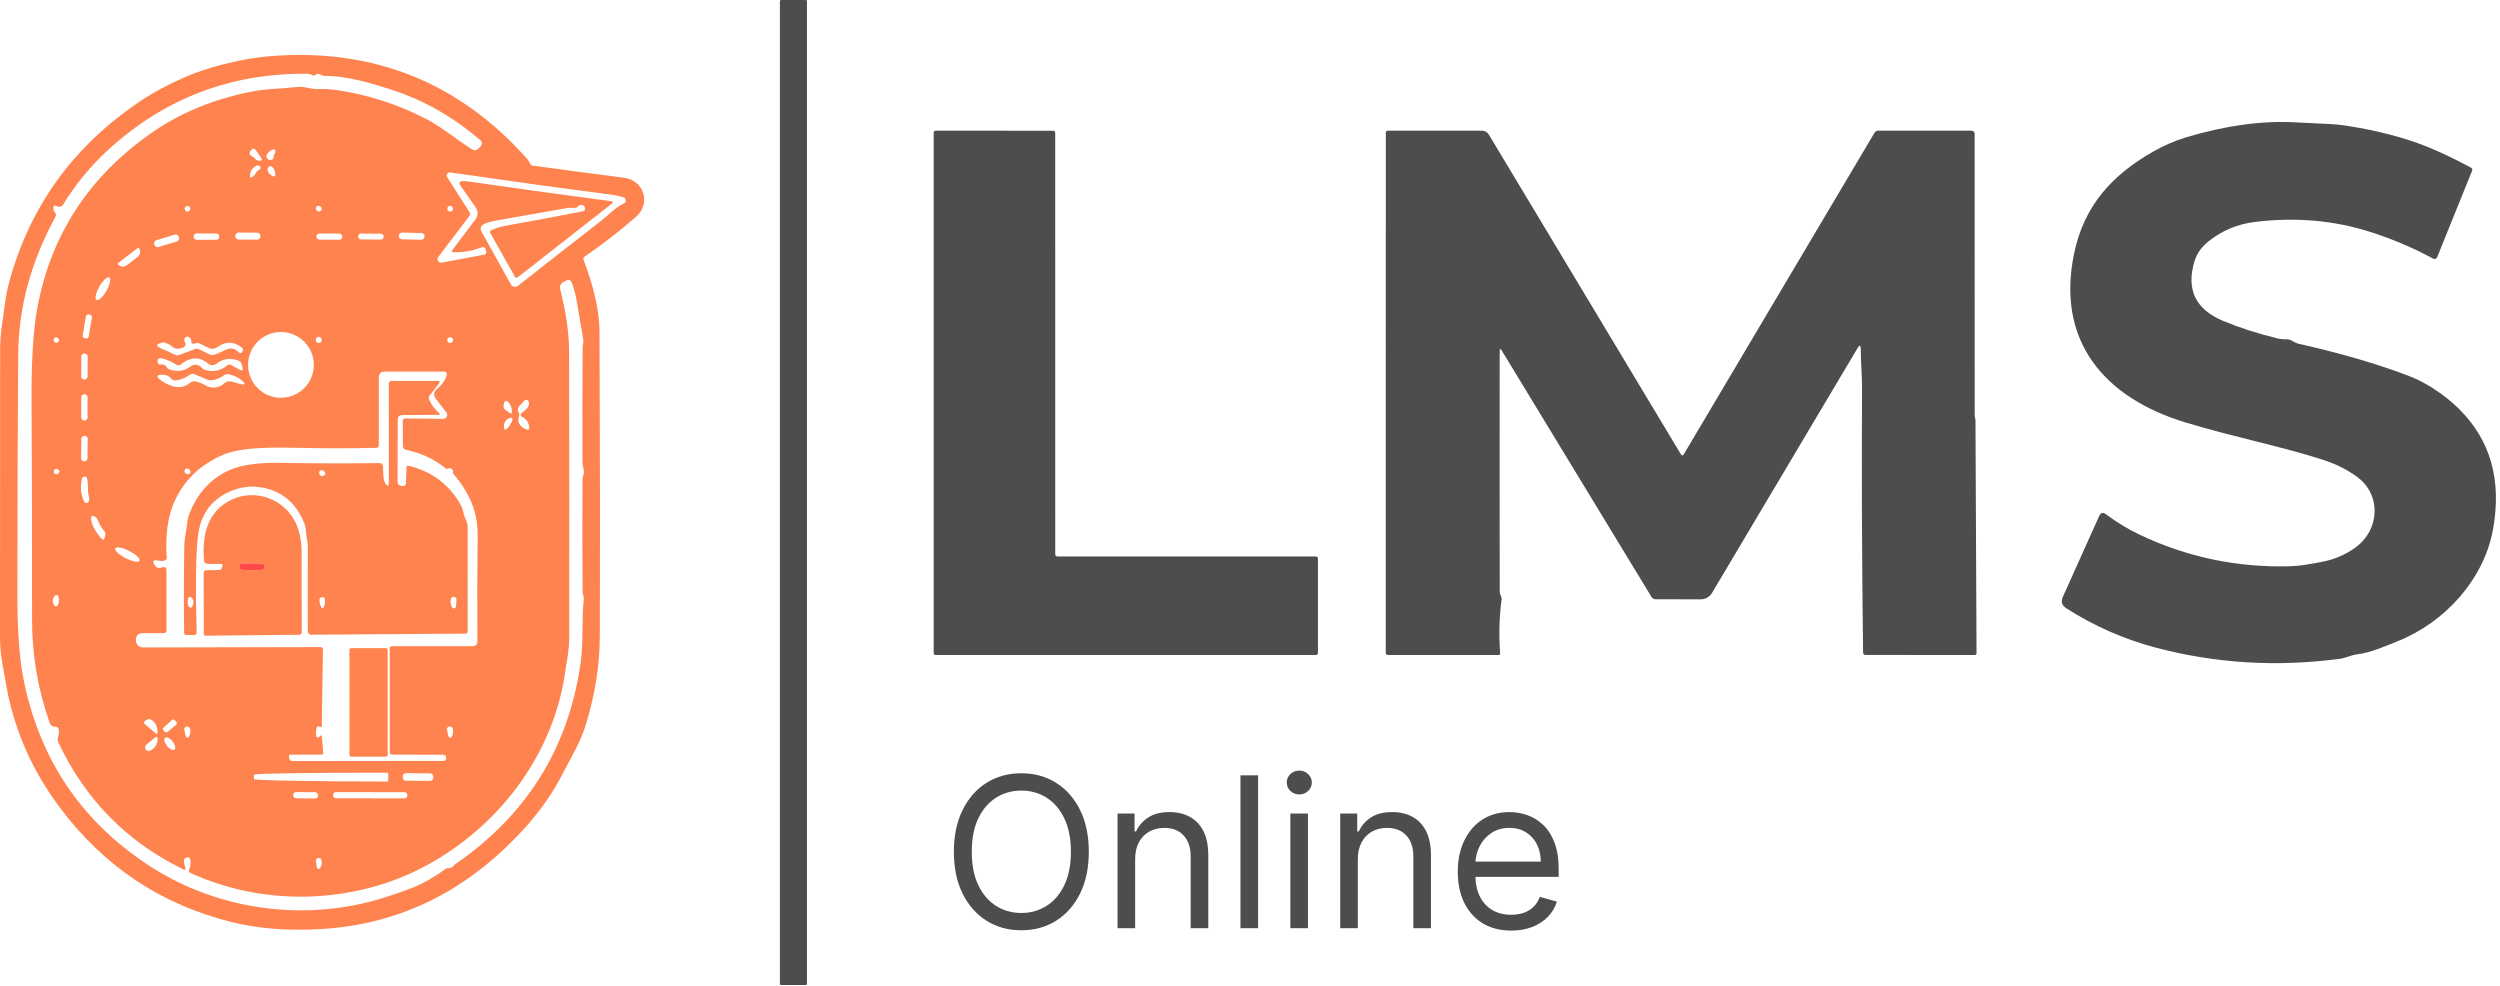
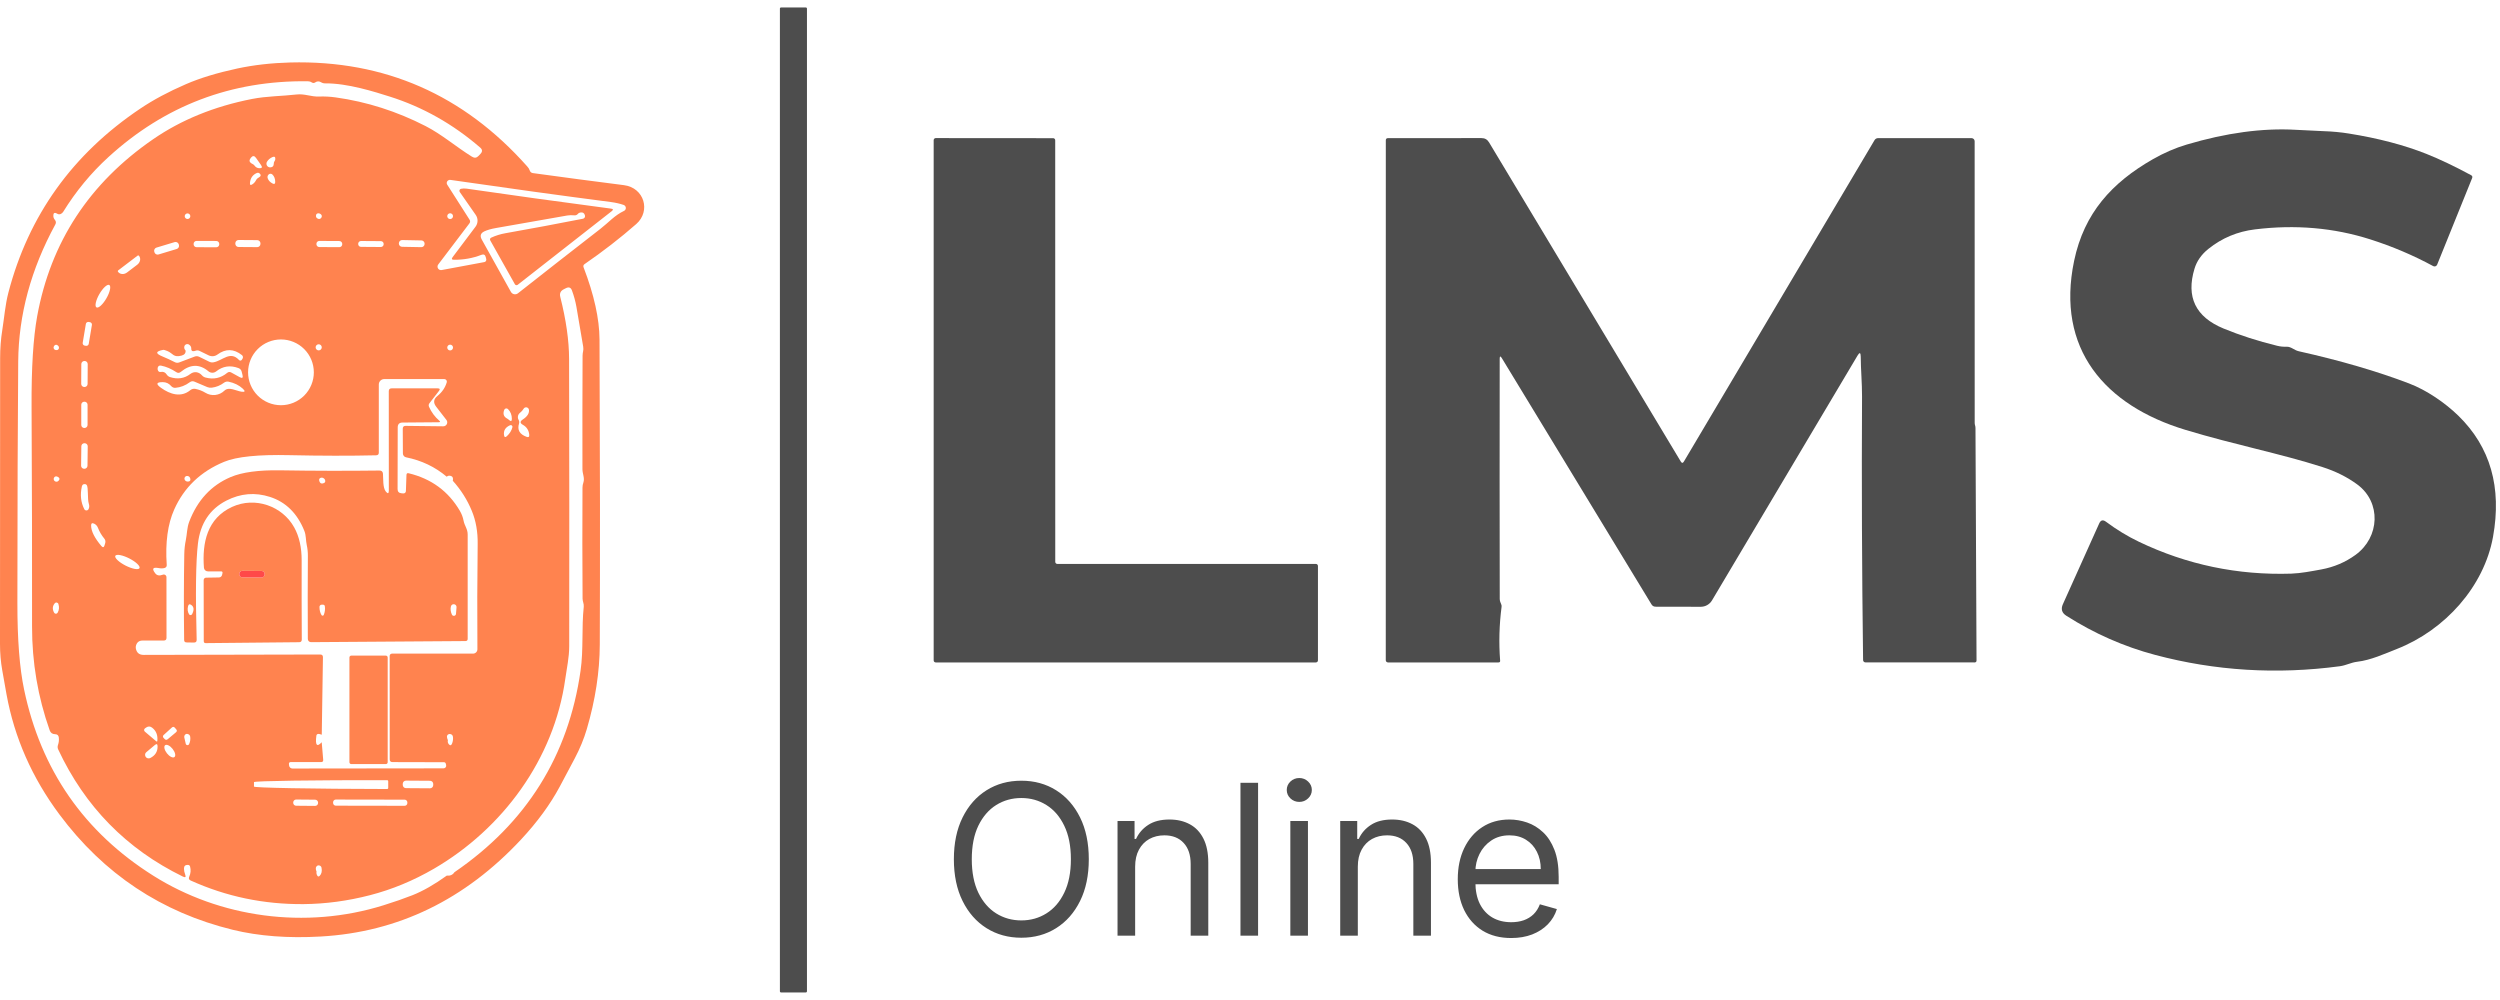
- <svg xmlns="http://www.w3.org/2000/svg" width="571" height="225" viewBox="0 0 571 225" fill="none">
+ <svg xmlns="http://www.w3.org/2000/svg" width="90" height="36" viewBox="0 0 571 225" fill="none">
  <path d="M184.04 0H178.4C178.251 0 178.13 0.121 178.13 0.27V224.71C178.13 224.859 178.251 224.98 178.4 224.98H184.04C184.189 224.98 184.31 224.859 184.31 224.71V0.27C184.31 0.121 184.189 0 184.04 0Z" fill="#4D4D4D" />
  <path d="M133.29 59.36C135.69 65.627 136.903 71.117 136.93 75.83C137.05 102.95 137.07 126.19 136.99 145.55C136.963 151.757 135.977 158.177 134.03 164.81C133.377 167.037 132.453 169.28 131.26 171.54C130.113 173.714 128.98 175.847 127.86 177.94C125.673 182.02 122.73 186.047 119.03 190.02C106.183 203.8 90.93 211.194 73.27 212.2C65.817 212.627 59.12 212.117 53.18 210.67C36.893 206.684 23.693 197.904 13.58 184.33C7.327 175.937 3.297 166.794 1.49 156.9C1.157 155.054 0.83 153.214 0.51 151.38C0.17 149.447 0 147.437 0 145.35C0.013 125.484 0.023 103.744 0.03 80.13C0.03 77.87 0.193 75.727 0.52 73.7C0.98 70.81 1.18 67.95 1.92 65.12C6.533 47.487 16.577 33.48 32.05 23.1C35.023 21.1 38.5 19.24 42.48 17.52C45.673 16.134 49.573 14.944 54.18 13.95C57.947 13.143 61.983 12.684 66.29 12.57C87.83 12.024 105.87 19.933 120.41 36.3C120.75 36.68 120.84 36.83 121.02 37.3C121.071 37.439 121.16 37.562 121.276 37.655C121.392 37.749 121.532 37.809 121.68 37.83C128.793 38.81 135.737 39.73 142.51 40.59C147.14 41.18 148.7 46.5 145.32 49.47C141.66 52.677 137.727 55.727 133.52 58.62C133.247 58.807 133.17 59.053 133.29 59.36ZM102.06 198.28C102.82 198.374 103.397 198.12 103.79 197.52C120.223 186.274 129.827 170.934 132.6 151.5C133.3 146.61 132.81 141.71 133.33 136.87C133.4 136.17 133.07 135.73 133.06 135.03C133 126.584 132.993 118.14 133.04 109.7C133.04 109.28 133.11 108.877 133.25 108.49C133.59 107.48 133.03 106.53 133.03 105.45C133.01 97.263 133.02 88.62 133.06 79.52C133.06 78.7 133.35 78.34 133.2 77.47C132.72 74.61 132.203 71.573 131.65 68.36C131.43 67.114 131.09 65.87 130.63 64.63C130.383 63.97 129.94 63.794 129.3 64.1L128.8 64.35C128.04 64.717 127.763 65.31 127.97 66.13C129.297 71.364 129.967 76.073 129.98 80.26C130.033 103.12 130.043 125.01 130.01 145.93C130 148.51 129.46 150.84 129.11 153.36C126.54 171.78 114.7 187.64 99.14 196.7C94.42 199.44 89.543 201.46 84.51 202.76C79.437 204.074 74.373 204.754 69.32 204.8C60.253 204.874 51.663 203.077 43.55 199.41C43.15 199.23 43.04 198.94 43.22 198.54C43.56 197.78 43.627 197.014 43.42 196.24C43.353 195.98 43.187 195.847 42.92 195.84C42.307 195.827 42.007 196.117 42.02 196.71C42.027 197.157 42.117 197.597 42.29 198.03C42.523 198.637 42.35 198.797 41.77 198.51C28.89 192.217 19.393 182.53 13.28 169.45C13.139 169.142 13.124 168.787 13.24 168.46C13.44 167.9 13.503 167.327 13.43 166.74C13.37 166.247 13.09 165.997 12.59 165.99C11.97 165.984 11.557 165.69 11.35 165.11C8.65 157.477 7.307 149.567 7.32 141.38C7.34 126.034 7.303 109.294 7.21 91.16C7.163 82.38 7.59 75.504 8.49 70.53C11.577 53.603 20.403 40.127 34.97 30.1C41.41 25.667 48.93 22.604 57.53 20.91C60.93 20.24 64.38 20.27 67.75 19.88C69.57 19.67 71.04 20.42 72.85 20.35C74.123 20.303 75.403 20.37 76.69 20.55C83.79 21.544 90.623 23.724 97.19 27.09C100.89 28.98 104.19 31.85 107.8 34.09C108.367 34.444 108.873 34.377 109.32 33.89L109.76 33.42C110.22 32.927 110.197 32.46 109.69 32.02C103.463 26.634 96.573 22.747 89.02 20.36C85.59 19.28 79.41 17.29 74.25 17.34C73.923 17.347 73.62 17.264 73.34 17.09C72.873 16.817 72.433 16.823 72.02 17.11C71.753 17.297 71.483 17.303 71.21 17.13C70.937 16.95 70.643 16.86 70.33 16.86C52.837 16.64 37.65 22.41 24.77 34.17C20.777 37.817 17.327 41.993 14.42 46.7C14.28 46.927 14.08 47.09 13.82 47.19C13.567 47.29 13.313 47.264 13.06 47.11C12.453 46.75 12.16 46.923 12.18 47.63C12.193 47.957 12.313 48.254 12.54 48.52C12.807 48.847 12.84 49.194 12.64 49.56C7.073 59.78 4.247 70.207 4.16 80.84C4.047 94.207 3.983 112.61 3.97 136.05C3.963 144.324 4.473 150.9 5.5 155.78C9.353 174.174 19.197 188.354 35.03 198.32C50.16 207.85 69.71 210.66 87.61 205.06C90.09 204.287 92.293 203.52 94.22 202.76C96.607 201.814 99.22 200.32 102.06 198.28ZM58.13 36.12C58.397 36.487 58.747 36.687 59.18 36.72C59.847 36.76 59.987 36.51 59.6 35.97L58.47 34.36C58.103 33.84 57.717 33.827 57.31 34.32C57.217 34.427 57.14 34.547 57.08 34.68C56.94 34.967 56.98 35.217 57.2 35.43C57.333 35.563 57.49 35.67 57.67 35.75C57.853 35.829 58.013 35.957 58.13 36.12ZM62.7 35.12C62.807 34.974 62.867 34.817 62.88 34.65C62.913 34.137 62.693 33.98 62.22 34.18C61.68 34.42 61.267 34.773 60.98 35.24C60.901 35.371 60.857 35.521 60.855 35.674C60.853 35.828 60.892 35.978 60.968 36.111C61.044 36.243 61.154 36.352 61.286 36.425C61.418 36.499 61.568 36.535 61.72 36.53C62.26 36.517 62.533 36.21 62.54 35.61C62.54 35.435 62.596 35.263 62.7 35.12ZM58.88 38.99L59.23 38.76C59.623 38.514 59.647 38.233 59.3 37.92C59.1 37.747 58.88 37.714 58.64 37.82C57.74 38.214 57.227 38.93 57.1 39.97C57.02 40.577 57.23 40.7 57.73 40.34C58.063 40.1 58.323 39.787 58.51 39.4C58.595 39.23 58.723 39.088 58.88 38.99ZM61.14 39.01C61.307 39.51 61.677 39.91 62.25 40.21C62.657 40.423 62.86 40.303 62.86 39.85C62.86 39.137 62.643 38.57 62.21 38.15C62.151 38.094 62.081 38.051 62.005 38.021C61.929 37.992 61.849 37.978 61.768 37.98C61.687 37.982 61.608 38 61.534 38.032C61.461 38.065 61.395 38.112 61.34 38.17C61.107 38.417 61.04 38.697 61.14 39.01ZM103.38 57.03L108.61 50.08C108.9 49.693 109.062 49.224 109.071 48.741C109.08 48.258 108.936 47.786 108.66 47.39L105.01 42.15C104.965 42.087 104.937 42.014 104.927 41.937C104.918 41.861 104.927 41.782 104.955 41.71C104.982 41.638 105.028 41.574 105.086 41.523C105.145 41.473 105.215 41.437 105.29 41.42C105.703 41.334 106.137 41.324 106.59 41.39C116.477 42.83 127.467 44.35 139.56 45.95C140.067 46.017 140.12 46.21 139.72 46.53L118.24 63.35C118.191 63.388 118.134 63.415 118.074 63.43C118.014 63.444 117.951 63.445 117.89 63.432C117.829 63.42 117.772 63.395 117.722 63.358C117.672 63.321 117.63 63.274 117.6 63.22L111.97 53.2C111.941 53.147 111.923 53.089 111.918 53.029C111.912 52.969 111.919 52.909 111.938 52.852C111.957 52.795 111.987 52.742 112.027 52.697C112.067 52.652 112.115 52.616 112.17 52.59C113.21 52.11 114.297 51.77 115.43 51.57C121.337 50.523 127.24 49.42 133.14 48.26C133.269 48.234 133.386 48.166 133.473 48.067C133.56 47.967 133.612 47.842 133.62 47.71C133.62 47.623 133.61 47.537 133.59 47.45C133.443 46.964 133.12 46.754 132.62 46.82C132.36 46.853 132.15 46.964 131.99 47.15C131.77 47.41 131.49 47.52 131.15 47.48C130.563 47.427 130.033 47.44 129.56 47.52C124.533 48.407 119.127 49.357 113.34 50.37C112.2 50.57 111.297 50.827 110.63 51.14C109.77 51.547 109.57 52.167 110.03 53L116.69 64.96C116.765 65.097 116.87 65.216 116.996 65.308C117.121 65.401 117.266 65.465 117.419 65.497C117.572 65.528 117.73 65.526 117.882 65.49C118.034 65.454 118.177 65.386 118.3 65.29C124.493 60.41 130.773 55.5 137.14 50.56C138.99 49.13 140.35 47.5 142.52 46.47C142.653 46.41 142.764 46.312 142.839 46.187C142.914 46.063 142.951 45.919 142.943 45.773C142.935 45.627 142.885 45.486 142.797 45.368C142.709 45.25 142.588 45.16 142.45 45.11C141.55 44.803 140.587 44.584 139.56 44.45C127.92 42.937 115.693 41.25 102.88 39.39C102.742 39.37 102.601 39.388 102.473 39.444C102.345 39.499 102.235 39.589 102.157 39.703C102.079 39.816 102.036 39.949 102.033 40.085C102.03 40.221 102.067 40.355 102.14 40.47L107.23 48.45C107.43 48.757 107.42 49.053 107.2 49.34L100.09 58.71C99.993 58.839 99.937 58.993 99.929 59.154C99.921 59.315 99.962 59.474 100.046 59.612C100.131 59.749 100.254 59.857 100.401 59.923C100.548 59.989 100.712 60.009 100.87 59.98L110.63 58.16C110.702 58.146 110.771 58.118 110.832 58.076C110.893 58.035 110.945 57.981 110.985 57.919C111.025 57.856 111.052 57.786 111.065 57.712C111.078 57.639 111.076 57.563 111.06 57.49L110.95 57.04C110.817 56.48 110.48 56.303 109.94 56.51C107.967 57.277 105.88 57.65 103.68 57.63C103.18 57.63 103.08 57.43 103.38 57.03ZM72.19 47.41C72.103 47.783 72.227 48.057 72.56 48.23C72.9 48.404 73.18 48.33 73.4 48.01C73.478 47.897 73.513 47.759 73.499 47.623C73.484 47.487 73.421 47.361 73.32 47.27C73.133 47.097 72.917 47.014 72.67 47.02C72.556 47.024 72.446 47.064 72.359 47.135C72.272 47.206 72.213 47.303 72.19 47.41ZM43.47 47.68C43.47 47.511 43.403 47.348 43.283 47.228C43.163 47.108 43 47.04 42.83 47.04C42.66 47.04 42.498 47.108 42.377 47.228C42.257 47.348 42.19 47.511 42.19 47.68C42.19 47.85 42.257 48.013 42.377 48.133C42.498 48.253 42.66 48.32 42.83 48.32C43 48.32 43.163 48.253 43.283 48.133C43.403 48.013 43.47 47.85 43.47 47.68ZM103.47 47.67C103.47 47.495 103.4 47.327 103.277 47.203C103.153 47.08 102.985 47.01 102.81 47.01C102.635 47.01 102.467 47.08 102.343 47.203C102.22 47.327 102.15 47.495 102.15 47.67C102.15 47.757 102.167 47.843 102.2 47.923C102.233 48.003 102.282 48.076 102.343 48.137C102.405 48.198 102.477 48.247 102.557 48.28C102.638 48.313 102.723 48.33 102.81 48.33C102.985 48.33 103.153 48.261 103.277 48.137C103.4 48.013 103.47 47.845 103.47 47.67ZM59.49 53.89C59.492 53.694 59.415 53.505 59.277 53.365C59.139 53.226 58.952 53.147 58.755 53.145L54.496 53.115C54.398 53.115 54.302 53.133 54.212 53.17C54.122 53.206 54.04 53.26 53.971 53.328C53.902 53.397 53.847 53.478 53.809 53.567C53.771 53.657 53.751 53.753 53.751 53.85L53.75 53.97C53.748 54.166 53.825 54.355 53.963 54.495C54.101 54.635 54.288 54.714 54.484 54.715L58.744 54.745C58.842 54.746 58.938 54.727 59.028 54.691C59.118 54.654 59.2 54.6 59.269 54.532C59.338 54.464 59.393 54.383 59.431 54.293C59.469 54.203 59.489 54.107 59.489 54.01L59.49 53.89ZM96.98 53.967C96.984 53.77 96.909 53.581 96.773 53.439C96.637 53.298 96.451 53.216 96.254 53.213L91.855 53.128C91.758 53.126 91.662 53.144 91.571 53.179C91.481 53.214 91.398 53.267 91.328 53.335C91.258 53.402 91.202 53.483 91.163 53.572C91.124 53.661 91.103 53.757 91.101 53.854L91.1 53.914C91.096 54.11 91.171 54.3 91.307 54.441C91.443 54.583 91.629 54.664 91.826 54.668L96.225 54.752C96.322 54.754 96.418 54.737 96.509 54.701C96.6 54.666 96.682 54.613 96.752 54.546C96.822 54.478 96.878 54.398 96.917 54.309C96.956 54.22 96.977 54.124 96.979 54.027L96.98 53.967ZM50.08 54.02C50.081 53.84 50.01 53.667 49.883 53.539C49.755 53.411 49.583 53.339 49.403 53.338L44.903 53.322C44.722 53.322 44.549 53.393 44.421 53.52C44.293 53.647 44.221 53.82 44.22 54L44.22 54.08C44.219 54.26 44.29 54.434 44.417 54.562C44.544 54.689 44.717 54.762 44.898 54.762L49.398 54.778C49.578 54.779 49.751 54.708 49.879 54.581C50.007 54.453 50.079 54.281 50.08 54.1L50.08 54.02ZM78.17 54.016C78.171 53.929 78.154 53.843 78.121 53.763C78.088 53.682 78.04 53.609 77.979 53.548C77.918 53.486 77.846 53.437 77.766 53.404C77.686 53.37 77.6 53.353 77.514 53.352L72.934 53.328C72.847 53.328 72.761 53.344 72.681 53.377C72.601 53.41 72.528 53.458 72.466 53.519C72.404 53.58 72.355 53.653 72.322 53.733C72.288 53.812 72.271 53.898 72.27 53.985L72.27 54.065C72.269 54.151 72.286 54.237 72.319 54.318C72.352 54.398 72.4 54.471 72.461 54.532C72.522 54.594 72.594 54.643 72.674 54.677C72.754 54.71 72.84 54.728 72.926 54.728L77.506 54.752C77.593 54.753 77.679 54.736 77.759 54.703C77.839 54.67 77.912 54.622 77.974 54.561C78.036 54.5 78.085 54.428 78.118 54.348C78.152 54.268 78.169 54.182 78.17 54.096L78.17 54.016ZM87.63 54.02C87.631 53.851 87.565 53.688 87.446 53.567C87.327 53.446 87.164 53.377 86.995 53.376L82.455 53.344C82.285 53.343 82.122 53.41 82.001 53.529C81.88 53.648 81.811 53.81 81.81 53.98L81.81 54.04C81.809 54.21 81.875 54.373 81.994 54.494C82.113 54.615 82.276 54.683 82.445 54.684L86.985 54.716C87.155 54.717 87.318 54.651 87.439 54.532C87.56 54.413 87.629 54.25 87.63 54.081L87.63 54.02ZM40.825 54.099C40.768 53.909 40.637 53.749 40.462 53.655C40.286 53.561 40.081 53.541 39.89 53.598L35.736 54.852C35.641 54.881 35.553 54.928 35.477 54.99C35.401 55.052 35.338 55.129 35.291 55.216C35.245 55.303 35.216 55.398 35.206 55.496C35.196 55.594 35.206 55.693 35.234 55.787L35.275 55.921C35.332 56.112 35.463 56.271 35.639 56.365C35.814 56.459 36.019 56.48 36.21 56.422L40.364 55.168C40.459 55.139 40.547 55.093 40.623 55.03C40.699 54.968 40.762 54.891 40.809 54.804C40.855 54.718 40.884 54.623 40.894 54.525C40.904 54.426 40.894 54.328 40.866 54.233L40.825 54.099ZM31.45 56.67L26.98 60.07C26.938 60.102 26.91 60.149 26.902 60.202C26.895 60.254 26.908 60.308 26.94 60.35L26.98 60.41C27.086 60.549 27.223 60.663 27.382 60.744C27.542 60.825 27.722 60.873 27.911 60.884C28.101 60.895 28.296 60.87 28.486 60.809C28.677 60.748 28.858 60.654 29.02 60.53L31.35 58.76C31.675 58.512 31.903 58.163 31.984 57.791C32.065 57.418 31.991 57.051 31.78 56.77L31.73 56.71C31.698 56.668 31.651 56.64 31.598 56.632C31.546 56.625 31.492 56.638 31.45 56.67ZM22.034 68.51C22.141 68.572 22.285 68.566 22.458 68.494C22.63 68.422 22.828 68.285 23.04 68.091C23.252 67.896 23.474 67.649 23.692 67.362C23.911 67.074 24.123 66.754 24.316 66.417C24.508 66.081 24.678 65.736 24.815 65.402C24.951 65.068 25.053 64.751 25.113 64.47C25.174 64.189 25.192 63.949 25.167 63.764C25.141 63.579 25.073 63.452 24.966 63.39C24.859 63.329 24.715 63.334 24.542 63.406C24.37 63.478 24.172 63.615 23.96 63.81C23.748 64.004 23.526 64.252 23.308 64.539C23.089 64.826 22.877 65.147 22.684 65.483C22.492 65.819 22.322 66.164 22.185 66.498C22.049 66.832 21.947 67.149 21.887 67.43C21.826 67.711 21.808 67.951 21.833 68.136C21.859 68.322 21.927 68.449 22.034 68.51ZM20.992 72.516C21.004 72.445 21.002 72.372 20.985 72.301C20.969 72.231 20.939 72.164 20.897 72.106C20.855 72.047 20.802 71.997 20.741 71.959C20.68 71.92 20.611 71.894 20.54 71.882L20.244 71.833C20.1 71.809 19.953 71.843 19.834 71.928C19.715 72.012 19.635 72.141 19.611 72.285L18.888 76.605C18.876 76.676 18.878 76.749 18.895 76.819C18.911 76.889 18.941 76.956 18.983 77.015C19.025 77.074 19.078 77.124 19.139 77.162C19.2 77.2 19.269 77.226 19.34 77.238L19.636 77.287C19.78 77.311 19.927 77.277 20.046 77.193C20.165 77.108 20.245 76.98 20.269 76.836L20.992 72.516ZM71.68 83.34C71.68 82.354 71.486 81.377 71.108 80.466C70.731 79.555 70.178 78.727 69.48 78.03C68.783 77.332 67.955 76.779 67.044 76.402C66.133 76.025 65.156 75.83 64.17 75.83C63.184 75.83 62.207 76.025 61.296 76.402C60.385 76.779 59.557 77.332 58.86 78.03C58.162 78.727 57.609 79.555 57.232 80.466C56.854 81.377 56.66 82.354 56.66 83.34C56.66 85.332 57.451 87.242 58.86 88.651C60.268 90.059 62.178 90.85 64.17 90.85C66.162 90.85 68.072 90.059 69.48 88.651C70.889 87.242 71.68 85.332 71.68 83.34ZM42.39 78.37C42.437 78.957 42.13 79.34 41.47 79.52C39.59 80.03 39.54 79.02 38.24 78.48C37.74 78.273 37.413 78.183 37.26 78.21C35.507 78.543 35.46 79.047 37.12 79.72C38.033 80.094 38.963 80.523 39.91 81.01C40.25 81.19 40.6 81.21 40.96 81.07L44.44 79.75C44.807 79.61 45.167 79.627 45.52 79.8L47.78 80.91C48.1 81.07 48.433 81.117 48.78 81.05C50.86 80.67 52.57 78.34 54.61 80.54C54.65 80.583 54.7 80.617 54.755 80.638C54.809 80.659 54.868 80.668 54.927 80.663C54.986 80.658 55.043 80.64 55.093 80.61C55.144 80.58 55.187 80.539 55.22 80.49L55.39 80.23C55.474 80.1 55.508 79.944 55.484 79.792C55.46 79.641 55.38 79.504 55.26 79.41C53.407 77.937 51.54 77.894 49.66 79.28C49.374 79.491 49.036 79.619 48.682 79.651C48.327 79.683 47.97 79.617 47.65 79.46L45.58 78.45C45.293 78.303 44.997 78.287 44.69 78.4C44.077 78.633 43.743 78.523 43.69 78.07C43.73 77.597 43.55 77.237 43.15 76.99C43.054 76.933 42.946 76.9 42.834 76.892C42.723 76.884 42.612 76.902 42.51 76.945C42.407 76.988 42.317 77.054 42.246 77.139C42.174 77.223 42.125 77.323 42.1 77.43C42.02 77.763 42.117 78.077 42.39 78.37ZM73.49 77.63C73.49 77.445 73.416 77.266 73.285 77.135C73.154 77.004 72.976 76.93 72.79 76.93C72.604 76.93 72.426 77.004 72.295 77.135C72.164 77.266 72.09 77.445 72.09 77.63C72.09 77.816 72.164 77.994 72.295 78.125C72.426 78.257 72.604 78.33 72.79 78.33C72.976 78.33 73.154 78.257 73.285 78.125C73.416 77.994 73.49 77.816 73.49 77.63ZM12.47 77.19C12.283 77.377 12.21 77.584 12.25 77.81C12.283 77.977 12.377 78.1 12.53 78.18C12.683 78.26 12.847 78.287 13.02 78.26C13.131 78.24 13.233 78.186 13.312 78.107C13.391 78.029 13.443 77.928 13.46 77.82C13.507 77.507 13.363 77.267 13.03 77.1C12.94 77.056 12.838 77.041 12.738 77.057C12.637 77.073 12.544 77.119 12.47 77.19ZM103.47 77.68C103.47 77.594 103.453 77.508 103.42 77.428C103.387 77.348 103.338 77.275 103.277 77.213C103.215 77.152 103.143 77.104 103.063 77.07C102.983 77.037 102.897 77.02 102.81 77.02C102.723 77.02 102.638 77.037 102.557 77.07C102.477 77.104 102.405 77.152 102.343 77.213C102.282 77.275 102.233 77.348 102.2 77.428C102.167 77.508 102.15 77.594 102.15 77.68C102.15 77.855 102.22 78.023 102.343 78.147C102.467 78.271 102.635 78.34 102.81 78.34C102.985 78.34 103.153 78.271 103.277 78.147C103.4 78.023 103.47 77.855 103.47 77.68ZM20.032 81.454C20.032 81.362 20.015 81.271 19.98 81.186C19.945 81.101 19.894 81.023 19.829 80.958C19.765 80.893 19.688 80.841 19.603 80.805C19.518 80.769 19.427 80.751 19.336 80.75L19.276 80.75C19.184 80.75 19.093 80.767 19.007 80.802C18.922 80.837 18.845 80.888 18.779 80.953C18.714 81.017 18.662 81.094 18.627 81.179C18.591 81.263 18.572 81.355 18.572 81.446L18.548 85.986C18.548 86.078 18.565 86.169 18.6 86.254C18.635 86.34 18.686 86.417 18.75 86.482C18.815 86.548 18.892 86.6 18.977 86.635C19.061 86.671 19.152 86.689 19.244 86.69L19.304 86.69C19.396 86.691 19.487 86.673 19.573 86.638C19.658 86.604 19.735 86.553 19.8 86.488C19.866 86.423 19.918 86.346 19.953 86.262C19.989 86.177 20.008 86.086 20.008 85.994L20.032 81.454ZM40.27 83.3C39.13 82.54 37.97 82.043 36.79 81.81C36.39 81.73 36.133 81.887 36.02 82.28C35.96 82.513 35.983 82.734 36.09 82.94C36.23 83.207 36.447 83.31 36.74 83.25C37.307 83.144 37.747 83.334 38.06 83.82C38.241 84.105 38.51 84.317 38.82 84.42C40.567 84.987 42.12 84.75 43.48 83.71C44.36 83.04 45.42 83.23 46.13 84.03C46.35 84.277 46.62 84.444 46.94 84.53C48.78 85.023 50.43 84.667 51.89 83.46C52.177 83.227 52.48 83.197 52.8 83.37L54.76 84.45C55.34 84.763 55.55 84.6 55.39 83.96L55.2 83.19C55.1 82.79 54.857 82.517 54.47 82.37C52.59 81.663 50.89 81.917 49.37 83.13C49.118 83.331 48.805 83.437 48.482 83.432C48.159 83.427 47.847 83.309 47.6 83.1C45.573 81.4 43.467 81.45 41.28 83.25C40.953 83.517 40.617 83.534 40.27 83.3ZM73.49 166.11C72.73 165.81 72.32 165.887 72.26 166.34C71.967 168.52 72.373 169.017 73.48 167.83L73.82 171.84C73.847 172.187 73.687 172.36 73.34 172.36H66.35C66.299 172.36 66.249 172.37 66.202 172.391C66.156 172.412 66.114 172.443 66.08 172.482C66.046 172.521 66.02 172.566 66.005 172.616C65.989 172.666 65.984 172.718 65.99 172.77L66.03 173.15C66.052 173.338 66.142 173.512 66.282 173.637C66.422 173.762 66.603 173.831 66.79 173.83L101.31 173.79C101.402 173.789 101.492 173.768 101.574 173.728C101.657 173.688 101.729 173.631 101.786 173.559C101.842 173.488 101.882 173.406 101.902 173.317C101.922 173.229 101.921 173.138 101.9 173.05L101.82 172.73C101.767 172.51 101.627 172.397 101.4 172.39L89.64 172.36C89.22 172.36 89.01 172.147 89.01 171.72L89 148.1C89 148.033 89.013 147.967 89.04 147.905C89.066 147.843 89.104 147.787 89.152 147.74C89.201 147.692 89.258 147.655 89.321 147.629C89.384 147.603 89.452 147.59 89.52 147.59H108.03C108.163 147.59 108.296 147.564 108.419 147.513C108.542 147.462 108.654 147.388 108.748 147.294C108.842 147.2 108.916 147.088 108.966 146.966C109.016 146.843 109.041 146.712 109.04 146.58C108.98 138.594 109 130.584 109.1 122.55C109.14 119.764 108.697 117.247 107.77 115C106.73 112.467 105.28 110.17 103.42 108.11C103.54 107.557 103.43 107.204 103.09 107.05C102.683 106.87 102.33 106.914 102.03 107.18C99.383 104.94 96.29 103.464 92.75 102.75C92.545 102.711 92.36 102.6 92.227 102.438C92.094 102.276 92.02 102.071 92.02 101.86L91.99 96.22C91.99 95.78 92.21 95.564 92.65 95.57L101.23 95.67C101.401 95.672 101.57 95.625 101.716 95.535C101.863 95.446 101.981 95.318 102.057 95.165C102.134 95.012 102.165 94.842 102.148 94.673C102.131 94.504 102.065 94.344 101.96 94.21L99.63 91.2C98.923 90.293 99.013 89.477 99.9 88.75C100.973 87.877 101.687 86.83 102.04 85.61C102.065 85.525 102.069 85.436 102.053 85.349C102.036 85.261 101.999 85.179 101.945 85.108C101.891 85.038 101.82 84.98 101.74 84.94C101.659 84.901 101.57 84.88 101.48 84.88H87.76C87.431 84.88 87.116 85.01 86.883 85.24C86.651 85.471 86.52 85.784 86.52 86.11V101.68C86.52 102.074 86.32 102.277 85.92 102.29C79.88 102.43 73.29 102.42 66.15 102.26C59.01 102.094 54.023 102.6 51.19 103.78C45.85 105.987 42.053 109.61 39.8 114.65C38.307 117.99 37.733 122.21 38.08 127.31C38.107 127.677 37.943 127.917 37.59 128.03C37.21 128.144 36.743 128.147 36.19 128.04C34.89 127.8 34.647 128.204 35.46 129.25C35.853 129.757 36.43 129.86 37.19 129.56C37.282 129.524 37.382 129.512 37.481 129.523C37.579 129.535 37.674 129.57 37.755 129.626C37.837 129.682 37.904 129.758 37.95 129.845C37.996 129.933 38.02 130.031 38.02 130.13L38.03 143.97C38.03 144.39 37.82 144.6 37.4 144.6H32.57C31.797 144.6 31.297 144.97 31.07 145.71C31.003 145.93 30.987 146.147 31.02 146.36C31.187 147.374 31.783 147.88 32.81 147.88L73.14 147.79C73.56 147.79 73.767 148 73.76 148.42L73.49 166.11ZM36.79 86.89C38.84 88.36 41.36 89.16 43.47 87.41C43.629 87.279 43.815 87.185 44.014 87.135C44.213 87.085 44.42 87.08 44.62 87.12C45.453 87.287 46.22 87.584 46.92 88.01C47.589 88.422 48.377 88.599 49.161 88.512C49.945 88.425 50.68 88.08 51.25 87.53C52.27 86.55 53.92 87.57 55.12 87.76C55.98 87.894 56.09 87.663 55.45 87.07C54.603 86.284 53.517 85.75 52.19 85.47C52.017 85.436 51.838 85.438 51.664 85.478C51.49 85.517 51.325 85.593 51.18 85.7C50.34 86.334 49.4 86.717 48.36 86.85C48.007 86.89 47.667 86.844 47.34 86.71L44.42 85.47C44.04 85.31 43.683 85.353 43.35 85.6C42.337 86.353 41.237 86.78 40.05 86.88C39.873 86.893 39.695 86.863 39.53 86.793C39.365 86.724 39.218 86.617 39.1 86.48C38.593 85.887 37.963 85.587 37.21 85.58C35.683 85.567 35.543 86.004 36.79 86.89ZM20 90.74C20 90.557 19.927 90.382 19.798 90.252C19.669 90.123 19.493 90.05 19.31 90.05H19.25C19.067 90.05 18.892 90.123 18.762 90.252C18.633 90.382 18.56 90.557 18.56 90.74V95.36C18.56 95.543 18.633 95.719 18.762 95.848C18.892 95.978 19.067 96.05 19.25 96.05H19.31C19.493 96.05 19.669 95.978 19.798 95.848C19.927 95.719 20 95.543 20 95.36V90.74ZM119.43 95.33C118.75 94.95 118.737 94.547 119.39 94.12C120.423 93.447 120.9 92.717 120.82 91.93C120.808 91.79 120.751 91.658 120.658 91.552C120.565 91.447 120.441 91.374 120.304 91.344C120.167 91.314 120.024 91.328 119.895 91.385C119.767 91.442 119.66 91.538 119.59 91.66C119.383 92.013 119.107 92.323 118.76 92.59C118.453 92.837 118.293 93.157 118.28 93.55C118.267 93.784 118.323 94 118.45 94.2C118.522 94.323 118.569 94.46 118.586 94.603C118.603 94.746 118.591 94.891 118.55 95.03C118.097 96.47 118.667 97.484 120.26 98.07C120.72 98.243 120.927 98.084 120.88 97.59C120.78 96.577 120.297 95.823 119.43 95.33ZM116.06 94.05L116.31 94.26C116.703 94.594 116.903 94.5 116.91 93.98C116.91 93.073 116.613 92.323 116.02 91.73C115.958 91.669 115.882 91.623 115.798 91.598C115.714 91.574 115.626 91.57 115.541 91.588C115.456 91.606 115.378 91.645 115.313 91.701C115.248 91.757 115.199 91.829 115.17 91.91C114.83 92.79 115.027 93.44 115.76 93.86C115.854 93.917 115.937 93.967 115.992 94.002C116.048 94.037 116.072 94.054 116.06 94.05ZM115.77 97.92C116.43 97.314 116.853 96.627 117.04 95.86C117.054 95.791 117.05 95.719 117.026 95.652C117.003 95.585 116.962 95.526 116.907 95.481C116.853 95.436 116.787 95.406 116.717 95.395C116.647 95.385 116.575 95.393 116.51 95.42C115.43 95.894 114.967 96.65 115.12 97.69C115.193 98.177 115.41 98.254 115.77 97.92ZM20.037 100.239C20.038 100.147 20.021 100.056 19.987 99.971C19.953 99.885 19.902 99.808 19.838 99.742C19.774 99.676 19.697 99.624 19.613 99.587C19.528 99.551 19.438 99.532 19.346 99.531L19.286 99.53C19.1 99.528 18.921 99.599 18.788 99.729C18.655 99.859 18.579 100.036 18.577 100.221L18.523 104.661C18.522 104.753 18.539 104.844 18.573 104.93C18.607 105.015 18.658 105.093 18.722 105.159C18.786 105.224 18.863 105.277 18.947 105.313C19.032 105.349 19.122 105.368 19.214 105.37L19.274 105.37C19.46 105.373 19.639 105.301 19.772 105.171C19.905 105.042 19.98 104.865 19.983 104.679L20.037 100.239ZM42.25 107.98C42.423 108.207 42.663 108.31 42.97 108.29C43.403 108.257 43.567 108.03 43.46 107.61C43.373 107.25 43.153 107.05 42.8 107.01C42.682 106.999 42.564 107.021 42.459 107.076C42.355 107.13 42.268 107.214 42.21 107.316C42.151 107.419 42.124 107.536 42.131 107.654C42.139 107.772 42.18 107.885 42.25 107.98ZM13.42 107.36C13.053 107.08 12.753 107.027 12.52 107.2C12.425 107.27 12.352 107.364 12.31 107.473C12.267 107.582 12.255 107.701 12.277 107.817C12.3 107.932 12.354 108.038 12.434 108.124C12.514 108.209 12.617 108.271 12.73 108.3C13.043 108.387 13.307 108.257 13.52 107.91C13.574 107.822 13.593 107.718 13.575 107.616C13.556 107.515 13.501 107.424 13.42 107.36ZM20.29 113.36C19.93 112.31 20.24 109.61 19.79 109.06C19.697 108.947 19.577 108.884 19.43 108.87C19.037 108.83 18.793 109.004 18.7 109.39C18.273 111.284 18.457 113.017 19.25 114.59C19.297 114.68 19.368 114.755 19.455 114.807C19.542 114.859 19.642 114.886 19.743 114.885C19.845 114.884 19.944 114.855 20.03 114.801C20.116 114.748 20.185 114.671 20.23 114.58C20.417 114.194 20.437 113.787 20.29 113.36ZM23.88 122.85L24.04 122.31C24.087 122.141 24.092 121.963 24.055 121.792C24.018 121.621 23.941 121.463 23.83 121.33C23.203 120.57 22.717 119.744 22.37 118.85C22.197 118.41 21.907 118.094 21.5 117.9C21.033 117.68 20.803 117.83 20.81 118.35C20.823 119.63 21.603 121.184 23.15 123.01C23.49 123.41 23.733 123.357 23.88 122.85ZM31.862 128.068C31.917 127.96 31.9 127.817 31.812 127.647C31.724 127.477 31.566 127.283 31.349 127.076C31.131 126.869 30.857 126.653 30.543 126.441C30.229 126.23 29.88 126.025 29.518 125.84C28.785 125.467 28.039 125.196 27.442 125.085C26.846 124.975 26.449 125.035 26.338 125.253C26.283 125.36 26.3 125.503 26.388 125.674C26.476 125.844 26.634 126.038 26.852 126.245C27.069 126.451 27.343 126.667 27.657 126.879C27.971 127.091 28.32 127.295 28.682 127.48C29.415 127.853 30.161 128.125 30.758 128.235C31.354 128.345 31.751 128.285 31.862 128.068ZM12.51 136.09C11.97 136.73 11.923 137.45 12.37 138.25C12.408 138.32 12.464 138.378 12.533 138.418C12.601 138.458 12.68 138.479 12.76 138.479C12.84 138.479 12.919 138.458 12.99 138.418C13.06 138.378 13.119 138.32 13.16 138.25C13.513 137.637 13.573 136.97 13.34 136.25C13.314 136.167 13.266 136.093 13.202 136.036C13.137 135.978 13.058 135.939 12.973 135.922C12.888 135.906 12.8 135.913 12.718 135.942C12.637 135.972 12.565 136.023 12.51 136.09ZM35.93 167.55C36.077 166.23 35.677 165.21 34.73 164.49C34.303 164.164 33.863 164.15 33.41 164.45L33.12 164.65C33.06 164.691 33.009 164.745 32.973 164.808C32.938 164.872 32.917 164.942 32.913 165.015C32.909 165.088 32.922 165.161 32.951 165.227C32.98 165.294 33.024 165.353 33.08 165.4L35.72 167.64C35.738 167.655 35.76 167.664 35.783 167.667C35.807 167.67 35.83 167.667 35.852 167.658C35.873 167.648 35.892 167.634 35.906 167.615C35.919 167.596 35.928 167.573 35.93 167.55ZM40.25 164.88L39.94 164.52C39.72 164.267 39.487 164.254 39.24 164.48L37.36 166.19C37.318 166.228 37.283 166.274 37.259 166.325C37.235 166.377 37.221 166.432 37.218 166.489C37.215 166.546 37.224 166.602 37.243 166.656C37.262 166.709 37.292 166.758 37.33 166.8L37.59 167.08C37.81 167.327 38.05 167.344 38.31 167.13L40.2 165.55C40.44 165.344 40.457 165.12 40.25 164.88ZM42.43 168.2C42.454 168.279 42.501 168.348 42.566 168.4C42.63 168.451 42.708 168.482 42.79 168.488C42.871 168.495 42.953 168.477 43.025 168.436C43.096 168.395 43.154 168.334 43.19 168.26C43.437 167.72 43.523 167.167 43.45 166.6C43.403 166.24 43.203 166.02 42.85 165.94C42.63 165.887 42.447 165.934 42.3 166.08C42.113 166.267 42.047 166.497 42.1 166.77C42.2 167.29 42.31 167.767 42.43 168.2ZM102.3 167.35C102.22 167.697 102.283 168 102.49 168.26C102.803 168.634 103.053 168.597 103.24 168.15C103.44 167.67 103.513 167.167 103.46 166.64C103.42 166.247 103.207 166.017 102.82 165.95C102.633 165.917 102.467 165.957 102.32 166.07C102.14 166.217 102.063 166.407 102.09 166.64C102.117 166.887 102.187 167.124 102.3 167.35ZM34.34 171.42C35.46 170.847 36.01 169.96 35.99 168.76C35.983 168.22 35.773 168.124 35.36 168.47L33.43 170.09C33.17 170.31 33.083 170.587 33.17 170.92C33.243 171.18 33.403 171.36 33.65 171.46C33.763 171.501 33.883 171.519 34.002 171.512C34.12 171.505 34.236 171.474 34.34 171.42ZM39.846 171.21C40.017 171.075 40.068 170.804 39.989 170.455C39.91 170.107 39.706 169.71 39.423 169.352C39.141 168.994 38.802 168.704 38.481 168.546C38.161 168.389 37.885 168.376 37.714 168.51C37.543 168.645 37.492 168.917 37.571 169.265C37.65 169.614 37.854 170.01 38.136 170.368C38.419 170.726 38.758 171.016 39.079 171.174C39.399 171.332 39.675 171.345 39.846 171.21ZM88.67 178.26V176.74C88.67 176.674 88.644 176.61 88.597 176.563C88.55 176.517 88.486 176.49 88.42 176.49H88.26C80.312 176.476 72.684 176.515 67.023 176.597C61.362 176.679 58.125 176.799 58.01 176.93V177.95C57.952 178.016 58.692 178.083 60.186 178.148C61.68 178.212 63.899 178.272 66.714 178.324C69.529 178.376 72.883 178.419 76.582 178.451C80.281 178.483 84.251 178.503 88.26 178.51H88.42C88.486 178.51 88.55 178.484 88.597 178.437C88.644 178.39 88.67 178.327 88.67 178.26ZM98.951 177.365C98.951 177.269 98.933 177.174 98.897 177.085C98.861 176.996 98.808 176.915 98.741 176.847C98.673 176.779 98.593 176.724 98.505 176.687C98.417 176.65 98.322 176.63 98.226 176.629L92.726 176.591C92.63 176.59 92.535 176.609 92.446 176.645C92.358 176.681 92.277 176.734 92.208 176.801C92.14 176.869 92.086 176.949 92.049 177.037C92.011 177.125 91.992 177.22 91.991 177.316L91.989 177.576C91.989 177.672 92.007 177.767 92.043 177.856C92.079 177.944 92.132 178.025 92.199 178.094C92.267 178.162 92.347 178.216 92.435 178.253C92.523 178.291 92.618 178.31 92.714 178.311L98.214 178.349C98.31 178.35 98.405 178.332 98.494 178.296C98.582 178.26 98.663 178.207 98.732 178.139C98.8 178.072 98.854 177.992 98.891 177.903C98.929 177.815 98.948 177.72 98.949 177.625L98.951 177.365ZM72.65 181.625C72.652 181.447 72.583 181.276 72.458 181.15C72.334 181.023 72.164 180.951 71.986 180.949L67.646 180.911C67.469 180.91 67.298 180.979 67.171 181.103C67.044 181.228 66.972 181.398 66.971 181.575L66.97 181.655C66.968 181.833 67.037 182.004 67.162 182.131C67.286 182.258 67.456 182.33 67.634 182.331L71.974 182.369C72.151 182.371 72.322 182.302 72.449 182.177C72.576 182.052 72.648 181.883 72.65 181.705L72.65 181.625ZM93.04 181.565C93.04 181.484 93.024 181.403 92.993 181.328C92.962 181.252 92.917 181.184 92.859 181.126C92.802 181.069 92.734 181.023 92.658 180.992C92.583 180.96 92.503 180.944 92.421 180.944L76.701 180.917C76.537 180.916 76.379 180.981 76.263 181.097C76.146 181.213 76.081 181.371 76.08 181.535L76.08 181.695C76.08 181.777 76.096 181.857 76.127 181.933C76.158 182.008 76.203 182.076 76.261 182.134C76.318 182.192 76.386 182.238 76.462 182.269C76.537 182.3 76.617 182.316 76.699 182.317L92.419 182.344C92.583 182.344 92.741 182.279 92.858 182.163C92.974 182.047 93.04 181.889 93.04 181.725L93.04 181.565ZM72.3 197.35C72.233 197.677 72.287 197.987 72.46 198.28C72.613 198.54 72.797 198.564 73.01 198.35C73.457 197.904 73.597 197.27 73.43 196.45C73.411 196.363 73.374 196.281 73.32 196.21C73.267 196.139 73.198 196.081 73.12 196.04C72.8 195.887 72.533 195.924 72.32 196.15C72.173 196.31 72.11 196.504 72.13 196.73C72.143 196.95 72.2 197.157 72.3 197.35Z" fill="#FF834F" />
  <path d="M555.75 59.08C551.21 56.62 546.413 54.583 541.36 52.97C533.047 50.317 524.273 49.557 515.04 50.69C511.04 51.177 507.49 52.663 504.39 55.15C502.81 56.417 501.757 57.917 501.23 59.65C499.257 66.137 501.47 70.7 507.87 73.34C511.61 74.88 515.68 76.19 520.08 77.27C520.807 77.45 521.53 77.523 522.25 77.49C523.3 77.45 523.99 78.29 525.02 78.52C534.553 80.653 542.947 83.103 550.2 85.87C554.19 87.38 558.45 90.28 561.52 93.28C568.807 100.413 571.437 109.617 569.41 120.89C567.36 132.29 558.42 142.21 547.48 146.51C544.7 147.61 541.42 149.1 538.41 149.44C536.98 149.61 535.84 150.28 534.41 150.47C520.017 152.39 505.97 151.53 492.27 147.89C485.09 145.983 478.313 142.997 471.94 138.93C470.927 138.283 470.667 137.41 471.16 136.31L479.45 117.87C479.797 117.083 480.313 116.947 481 117.46C483.387 119.247 485.903 120.777 488.55 122.05C499.49 127.283 511.08 129.707 523.32 129.32C525.57 129.24 527.93 128.77 530.18 128.36C533.08 127.827 535.69 126.717 538.01 125.03C543.56 120.99 543.92 113.02 538.4 108.95C536.12 107.27 533.473 105.947 530.46 104.98C520.53 101.81 510.55 99.93 499.15 96.48C480.77 90.92 469.53 77.99 473.73 57.87C476.02 46.94 482.36 40.03 491.67 34.69C494.217 33.23 496.797 32.11 499.41 31.33C508.457 28.637 516.79 27.51 524.41 27.95C526.623 28.077 528.743 28.18 530.77 28.26C532.757 28.327 534.66 28.507 536.48 28.8C543.187 29.873 549.093 31.423 554.2 33.45C557.227 34.657 560.62 36.273 564.38 38.3C564.673 38.453 564.757 38.683 564.63 38.99L556.64 58.76C556.605 58.843 556.554 58.918 556.489 58.98C556.424 59.042 556.347 59.09 556.263 59.12C556.179 59.15 556.09 59.162 556.002 59.155C555.913 59.148 555.828 59.123 555.75 59.08Z" fill="#4D4D4D" />
  <path d="M241.49 127.1H300.55C300.675 127.1 300.794 127.15 300.882 127.238C300.97 127.326 301.02 127.445 301.02 127.57V149.13C301.02 149.255 300.97 149.374 300.882 149.462C300.794 149.551 300.675 149.6 300.55 149.6H213.72C213.595 149.6 213.476 149.551 213.388 149.462C213.3 149.374 213.25 149.255 213.25 149.13V30.31C213.25 30.185 213.3 30.066 213.388 29.978C213.476 29.89 213.595 29.84 213.72 29.84L240.54 29.86C240.665 29.86 240.784 29.91 240.872 29.998C240.96 30.086 241.01 30.205 241.01 30.33L241.02 126.63C241.02 126.755 241.07 126.874 241.158 126.962C241.246 127.051 241.365 127.1 241.49 127.1Z" fill="#4D4D4D" />
  <path d="M342.53 80.23C342.503 98.837 342.507 117.12 342.54 135.08C342.54 135.51 342.7 135.93 342.87 136.3C342.957 136.487 342.987 136.684 342.96 136.89C342.427 141.01 342.317 145.11 342.63 149.19C342.657 149.464 342.53 149.6 342.25 149.6H317.01C316.877 149.6 316.75 149.546 316.656 149.451C316.563 149.355 316.51 149.225 316.51 149.09L316.52 30.35C316.52 30.017 316.687 29.85 317.02 29.85L338.37 29.84C339.13 29.834 339.707 30.16 340.1 30.82L383.88 103.7C384.127 104.114 384.37 104.114 384.61 103.7L428.15 30.3C428.233 30.163 428.349 30.05 428.487 29.971C428.625 29.892 428.781 29.85 428.94 29.85H450.3C450.393 29.85 450.486 29.869 450.572 29.904C450.658 29.94 450.736 29.992 450.802 30.058C450.868 30.124 450.92 30.202 450.956 30.288C450.992 30.375 451.01 30.467 451.01 30.56C451.023 51.92 451.027 73.364 451.02 94.89C451.02 95.07 451.047 95.247 451.1 95.42C451.167 95.633 451.2 95.853 451.2 96.08L451.44 149.14C451.44 149.447 451.287 149.6 450.98 149.6L426.07 149.59C425.927 149.59 425.789 149.534 425.688 149.435C425.587 149.336 425.53 149.201 425.53 149.06C425.263 128.58 425.183 108.51 425.29 88.85C425.3 85.82 425.01 82.75 424.99 79.73C424.977 78.784 424.73 78.717 424.25 79.53L391.02 135.43C390.752 135.878 390.374 136.248 389.921 136.504C389.469 136.76 388.958 136.893 388.44 136.89L378.14 136.87C377.727 136.87 377.413 136.694 377.2 136.34L343.02 80.1C342.7 79.573 342.537 79.617 342.53 80.23Z" fill="#4D4D4D" />
  <path d="M88.128 110.58C88.582 111.127 88.808 111.043 88.808 110.33L88.798 87.65C88.798 87.217 89.015 87 89.448 87H99.958C100.465 87 100.562 87.2 100.248 87.6L98.098 90.38C97.892 90.647 97.858 90.933 97.998 91.24C98.558 92.48 99.335 93.527 100.328 94.38C100.608 94.62 100.565 94.74 100.198 94.74L91.928 94.81C91.202 94.817 90.838 95.187 90.838 95.92L90.808 110C90.808 110.587 91.098 110.907 91.678 110.96L92.108 111C92.183 111.007 92.258 110.998 92.329 110.975C92.401 110.952 92.466 110.914 92.523 110.865C92.579 110.815 92.624 110.754 92.656 110.686C92.688 110.619 92.706 110.545 92.708 110.47L92.838 106.77C92.852 106.437 93.018 106.31 93.338 106.39C98.512 107.637 102.408 110.497 105.028 114.97C105.448 115.69 105.732 116.437 105.878 117.21C106.098 118.4 106.828 119.11 106.818 120.4C106.812 128.627 106.812 136.563 106.818 144.21C106.818 144.543 106.652 144.713 106.318 144.72L71.038 144.97C70.846 144.97 70.662 144.894 70.526 144.76C70.389 144.625 70.311 144.442 70.308 144.25C70.268 137.943 70.272 131.62 70.318 125.28C70.325 124.42 70.242 123.6 70.068 122.82C69.818 121.68 69.938 120.61 69.508 119.54C67.908 115.553 65.298 112.973 61.678 111.8C58.265 110.7 54.945 110.977 51.718 112.63C47.918 114.577 45.748 117.853 45.208 122.46C44.728 126.52 44.632 133.84 44.918 144.42C44.932 144.853 44.722 145.067 44.288 145.06L42.608 145.03C42.248 145.023 42.065 144.843 42.058 144.49C41.972 137.81 41.982 131.287 42.088 124.92C42.108 123.787 42.225 122.71 42.438 121.69C42.718 120.32 42.698 118.83 43.208 117.49C45.082 112.557 48.242 109.147 52.688 107.26C55.295 106.153 59.072 105.64 64.018 105.72C71.665 105.847 79.212 105.863 86.658 105.77C87.152 105.763 87.422 106.007 87.468 106.5C87.558 107.62 87.398 109.69 88.128 110.58ZM72.898 108.02C73.045 108.707 73.425 108.9 74.038 108.6C74.113 108.564 74.176 108.508 74.22 108.437C74.264 108.366 74.288 108.284 74.288 108.2C74.288 107.933 74.178 107.72 73.958 107.56C73.732 107.393 73.488 107.353 73.228 107.44C73.11 107.48 73.011 107.561 72.95 107.668C72.888 107.776 72.87 107.901 72.898 108.02ZM43.878 138.57C44.372 137.603 44.308 136.903 43.688 136.47C43.315 136.203 43.072 136.293 42.958 136.74C42.778 137.433 42.852 138.053 43.178 138.6C43.215 138.661 43.268 138.711 43.331 138.745C43.395 138.779 43.466 138.795 43.537 138.792C43.609 138.789 43.678 138.766 43.738 138.727C43.798 138.688 43.846 138.634 43.878 138.57ZM73.948 138.75C74.208 138.117 74.292 137.463 74.198 136.79C74.165 136.537 74.018 136.41 73.758 136.41H73.468C73.337 136.41 73.212 136.462 73.118 136.556C73.025 136.649 72.971 136.777 72.968 136.91C72.968 137.65 73.125 138.277 73.438 138.79C73.467 138.834 73.506 138.87 73.553 138.893C73.6 138.917 73.653 138.927 73.705 138.923C73.758 138.919 73.808 138.901 73.851 138.87C73.894 138.84 73.927 138.798 73.948 138.75ZM103.218 138.68C103.264 138.777 103.34 138.855 103.435 138.905C103.53 138.954 103.639 138.971 103.744 138.953C103.849 138.934 103.946 138.882 104.019 138.804C104.092 138.726 104.137 138.626 104.148 138.52L104.268 137.05C104.295 136.879 104.252 136.704 104.15 136.565C104.048 136.425 103.894 136.332 103.723 136.305C103.552 136.278 103.378 136.321 103.238 136.423C103.098 136.525 103.005 136.679 102.978 136.85C102.845 137.437 102.925 138.047 103.218 138.68Z" fill="#FF834F" />
  <path d="M50.468 128.8H47.478C47.25 128.801 47.029 128.715 46.862 128.561C46.695 128.407 46.594 128.196 46.578 127.97C46.148 122.26 47.308 116.71 52.998 114.08C58.258 111.66 64.508 113.87 67.208 118.78C68.342 120.84 68.905 123.35 68.898 126.31C68.885 132.543 68.895 138.563 68.928 144.37C68.928 144.77 68.728 144.973 68.328 144.98L46.998 145.19C46.692 145.197 46.538 145.043 46.538 144.73L46.518 130.79C46.518 130.646 46.575 130.507 46.676 130.405C46.777 130.302 46.914 130.243 47.058 130.24L50.018 130.19C50.181 130.188 50.338 130.132 50.464 130.03C50.591 129.929 50.681 129.788 50.718 129.63L50.808 129.24C50.882 128.947 50.768 128.8 50.468 128.8ZM60.449 129.43C60.45 129.239 60.375 129.056 60.241 128.92C60.107 128.784 59.925 128.707 59.734 128.705L55.374 128.675C55.279 128.674 55.185 128.692 55.098 128.728C55.01 128.763 54.93 128.816 54.863 128.882C54.796 128.949 54.742 129.028 54.705 129.115C54.669 129.202 54.649 129.295 54.649 129.39L54.648 129.45C54.647 129.641 54.721 129.824 54.856 129.96C54.99 130.096 55.172 130.173 55.363 130.175L59.723 130.205C59.818 130.206 59.911 130.188 59.999 130.152C60.087 130.117 60.166 130.064 60.234 129.998C60.301 129.931 60.355 129.852 60.391 129.765C60.428 129.678 60.447 129.585 60.448 129.49L60.449 129.43Z" fill="#FF834F" />
  <path d="M59.734 128.705L55.374 128.675C54.976 128.672 54.652 128.992 54.649 129.39L54.648 129.45C54.646 129.848 54.966 130.172 55.363 130.175L59.723 130.205C60.121 130.208 60.445 129.888 60.448 129.49L60.449 129.43C60.451 129.033 60.131 128.708 59.734 128.705Z" fill="#FF4949" />
  <path d="M88.118 148.04H80.238C80.001 148.04 79.808 148.233 79.808 148.47V172.39C79.808 172.628 80.001 172.82 80.238 172.82H88.118C88.356 172.82 88.548 172.628 88.548 172.39V148.47C88.548 148.233 88.356 148.04 88.118 148.04Z" fill="#FF834F" />
  <path d="M248.682 194.545C248.682 198.227 248.017 201.409 246.688 204.091C245.358 206.773 243.534 208.841 241.216 210.295C238.898 211.75 236.25 212.477 233.273 212.477C230.295 212.477 227.648 211.75 225.33 210.295C223.011 208.841 221.188 206.773 219.858 204.091C218.528 201.409 217.864 198.227 217.864 194.545C217.864 190.864 218.528 187.682 219.858 185C221.188 182.318 223.011 180.25 225.33 178.795C227.648 177.341 230.295 176.614 233.273 176.614C236.25 176.614 238.898 177.341 241.216 178.795C243.534 180.25 245.358 182.318 246.688 185C248.017 187.682 248.682 190.864 248.682 194.545ZM244.591 194.545C244.591 191.523 244.085 188.972 243.074 186.892C242.074 184.812 240.716 183.239 239 182.17C237.295 181.102 235.386 180.568 233.273 180.568C231.159 180.568 229.244 181.102 227.528 182.17C225.824 183.239 224.466 184.812 223.455 186.892C222.455 188.972 221.955 191.523 221.955 194.545C221.955 197.568 222.455 200.119 223.455 202.199C224.466 204.278 225.824 205.852 227.528 206.92C229.244 207.989 231.159 208.523 233.273 208.523C235.386 208.523 237.295 207.989 239 206.92C240.716 205.852 242.074 204.278 243.074 202.199C244.085 200.119 244.591 197.568 244.591 194.545ZM259.267 196.25V212H255.244V185.818H259.131V189.909H259.472C260.085 188.58 261.017 187.511 262.267 186.705C263.517 185.886 265.131 185.477 267.108 185.477C268.881 185.477 270.432 185.841 271.761 186.568C273.091 187.284 274.125 188.375 274.864 189.841C275.602 191.295 275.972 193.136 275.972 195.364V212H271.949V195.636C271.949 193.58 271.415 191.977 270.347 190.83C269.278 189.67 267.813 189.091 265.949 189.091C264.665 189.091 263.517 189.369 262.506 189.926C261.506 190.483 260.716 191.295 260.136 192.364C259.557 193.432 259.267 194.727 259.267 196.25ZM287.345 177.091V212H283.322V177.091H287.345ZM294.713 212V185.818H298.736V212H294.713ZM296.759 181.455C295.974 181.455 295.298 181.188 294.73 180.653C294.173 180.119 293.895 179.477 293.895 178.727C293.895 177.977 294.173 177.335 294.73 176.801C295.298 176.267 295.974 176 296.759 176C297.543 176 298.213 176.267 298.77 176.801C299.338 177.335 299.622 177.977 299.622 178.727C299.622 179.477 299.338 180.119 298.77 180.653C298.213 181.188 297.543 181.455 296.759 181.455ZM310.126 196.25V212H306.104V185.818H309.99V189.909H310.331C310.945 188.58 311.876 187.511 313.126 186.705C314.376 185.886 315.99 185.477 317.967 185.477C319.74 185.477 321.291 185.841 322.621 186.568C323.95 187.284 324.984 188.375 325.723 189.841C326.462 191.295 326.831 193.136 326.831 195.364V212H322.808V195.636C322.808 193.58 322.274 191.977 321.206 190.83C320.138 189.67 318.672 189.091 316.808 189.091C315.524 189.091 314.376 189.369 313.365 189.926C312.365 190.483 311.575 191.295 310.996 192.364C310.416 193.432 310.126 194.727 310.126 196.25ZM345.159 212.545C342.636 212.545 340.46 211.989 338.631 210.875C336.812 209.75 335.409 208.182 334.42 206.17C333.443 204.148 332.955 201.795 332.955 199.114C332.955 196.432 333.443 194.068 334.42 192.023C335.409 189.966 336.784 188.364 338.545 187.216C340.318 186.057 342.386 185.477 344.75 185.477C346.114 185.477 347.46 185.705 348.79 186.159C350.119 186.614 351.33 187.352 352.42 188.375C353.511 189.386 354.381 190.727 355.028 192.398C355.676 194.068 356 196.125 356 198.568V200.273H335.818V196.795H351.909C351.909 195.318 351.614 194 351.023 192.841C350.443 191.682 349.614 190.767 348.534 190.097C347.466 189.426 346.205 189.091 344.75 189.091C343.148 189.091 341.761 189.489 340.591 190.284C339.432 191.068 338.54 192.091 337.915 193.352C337.29 194.614 336.977 195.966 336.977 197.409V199.727C336.977 201.705 337.318 203.381 338 204.756C338.693 206.119 339.653 207.159 340.881 207.875C342.108 208.58 343.534 208.932 345.159 208.932C346.216 208.932 347.17 208.784 348.023 208.489C348.886 208.182 349.631 207.727 350.256 207.125C350.881 206.511 351.364 205.75 351.705 204.841L355.591 205.932C355.182 207.25 354.494 208.409 353.528 209.409C352.563 210.398 351.369 211.17 349.949 211.727C348.528 212.273 346.932 212.545 345.159 212.545Z" fill="#4D4D4D" />
</svg>
